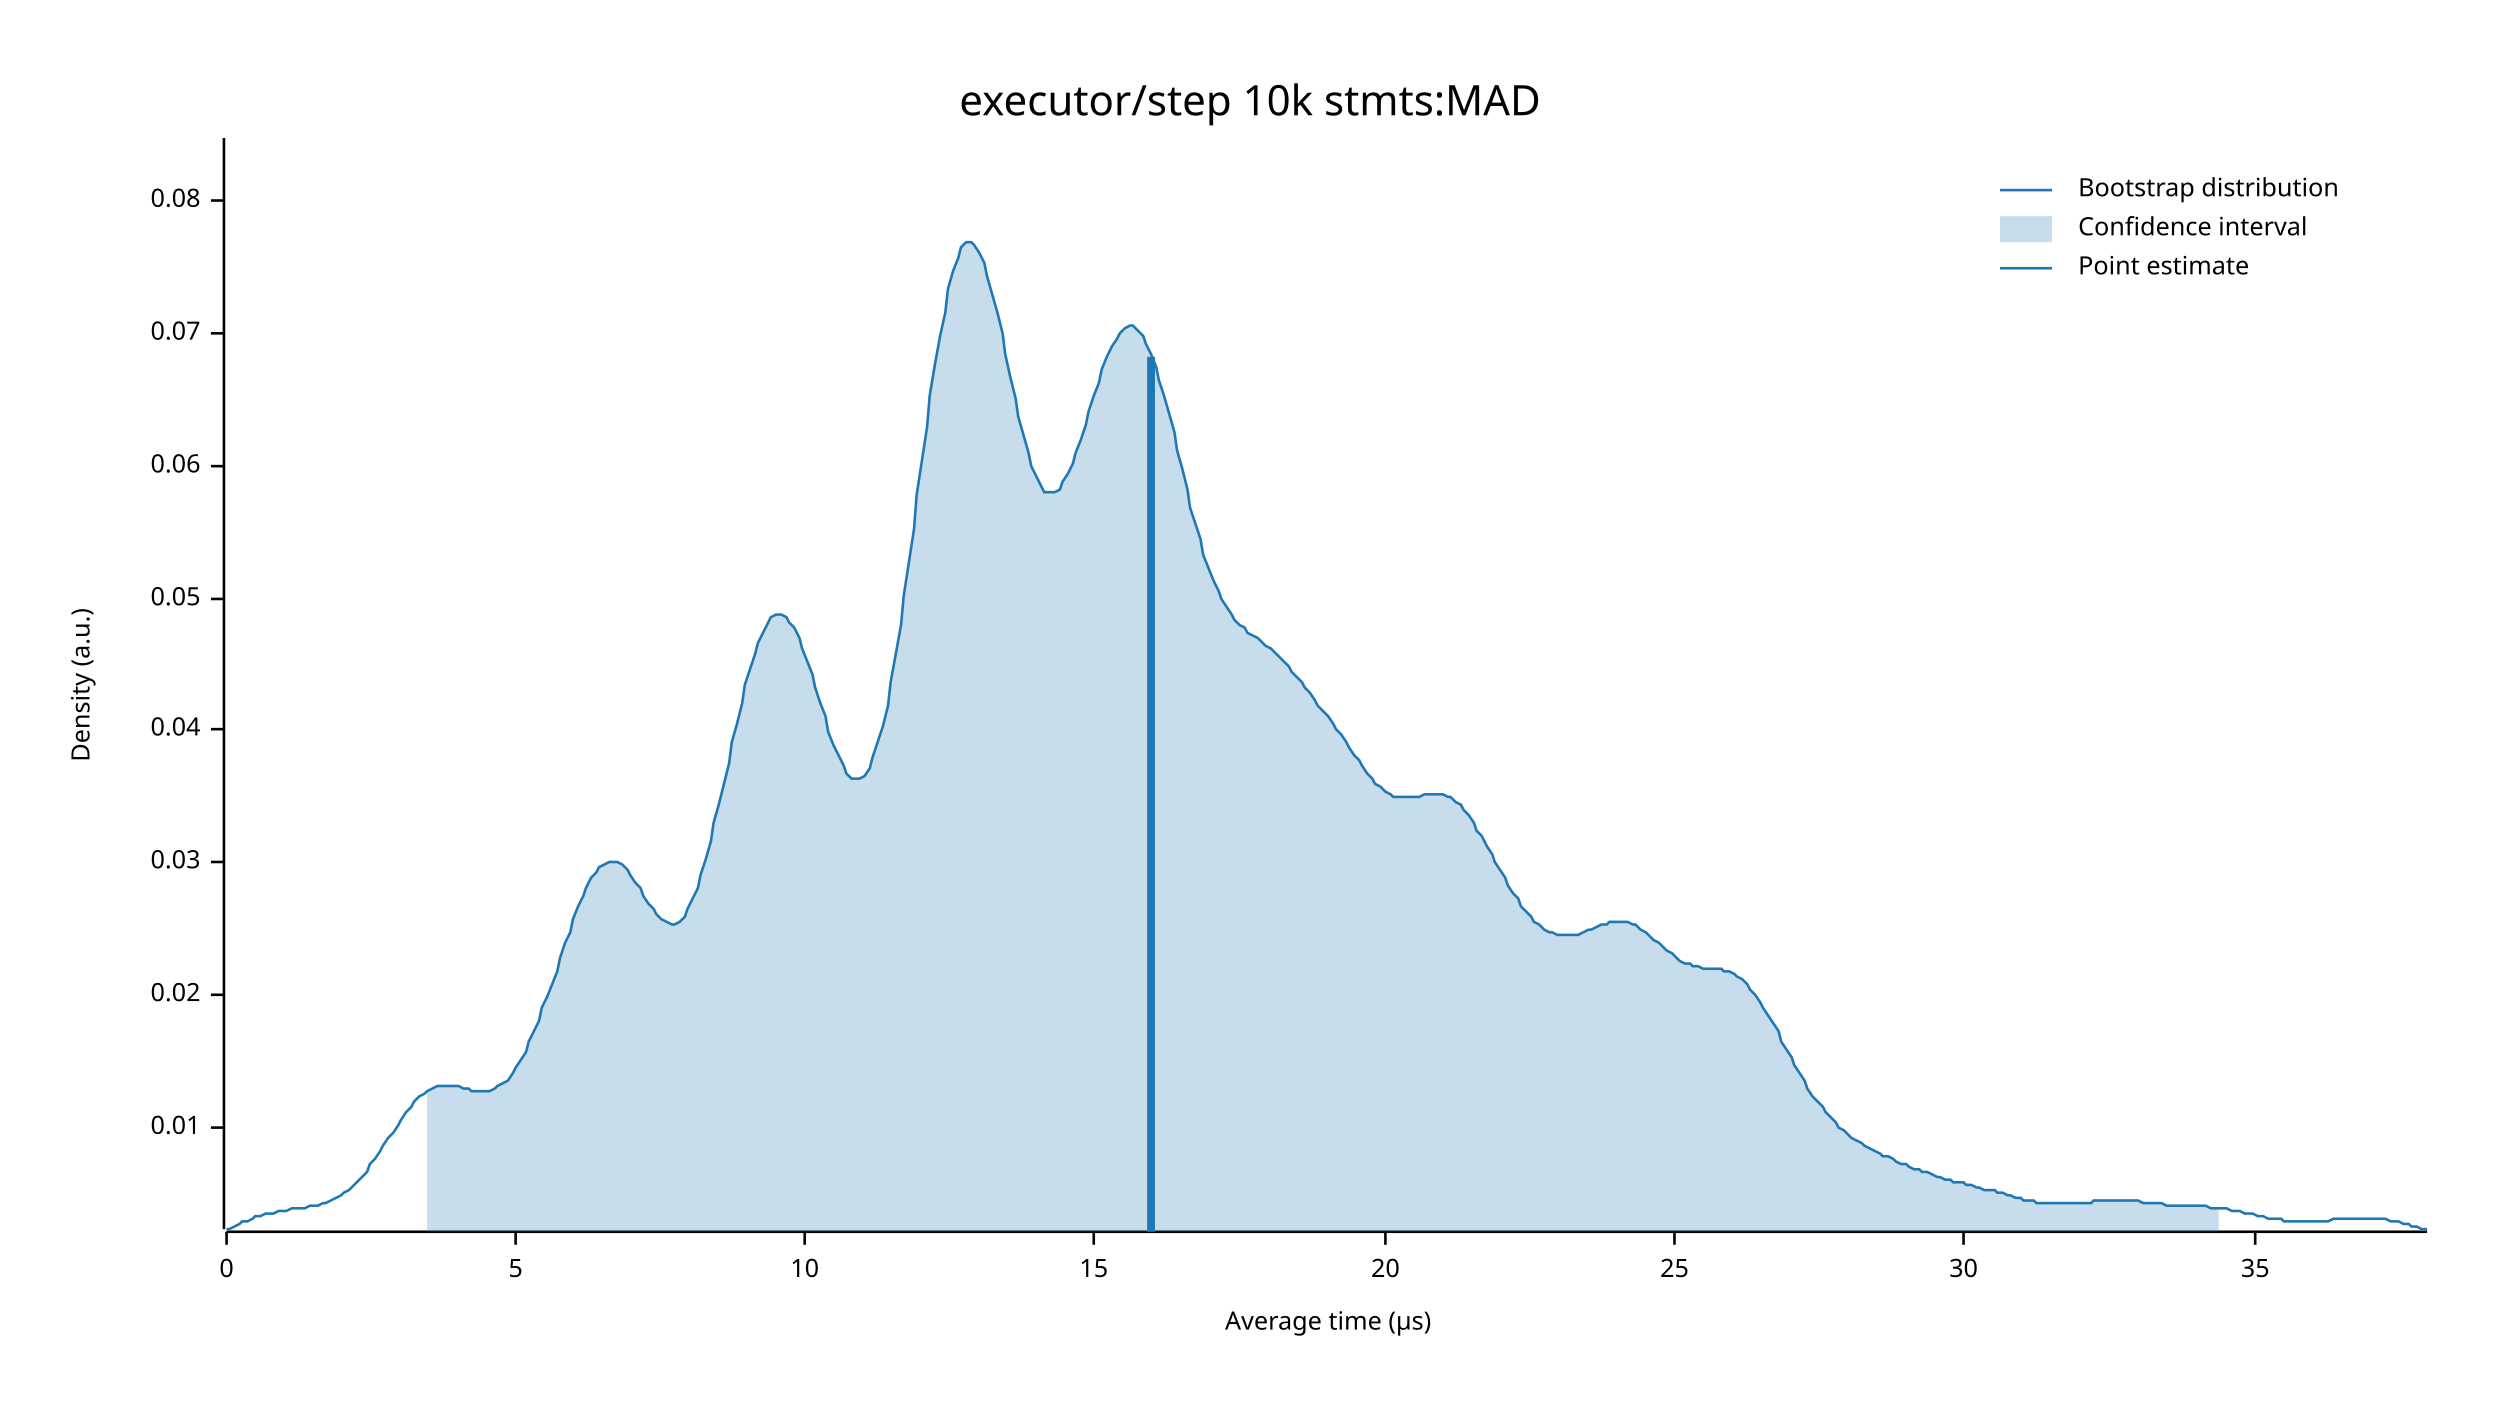
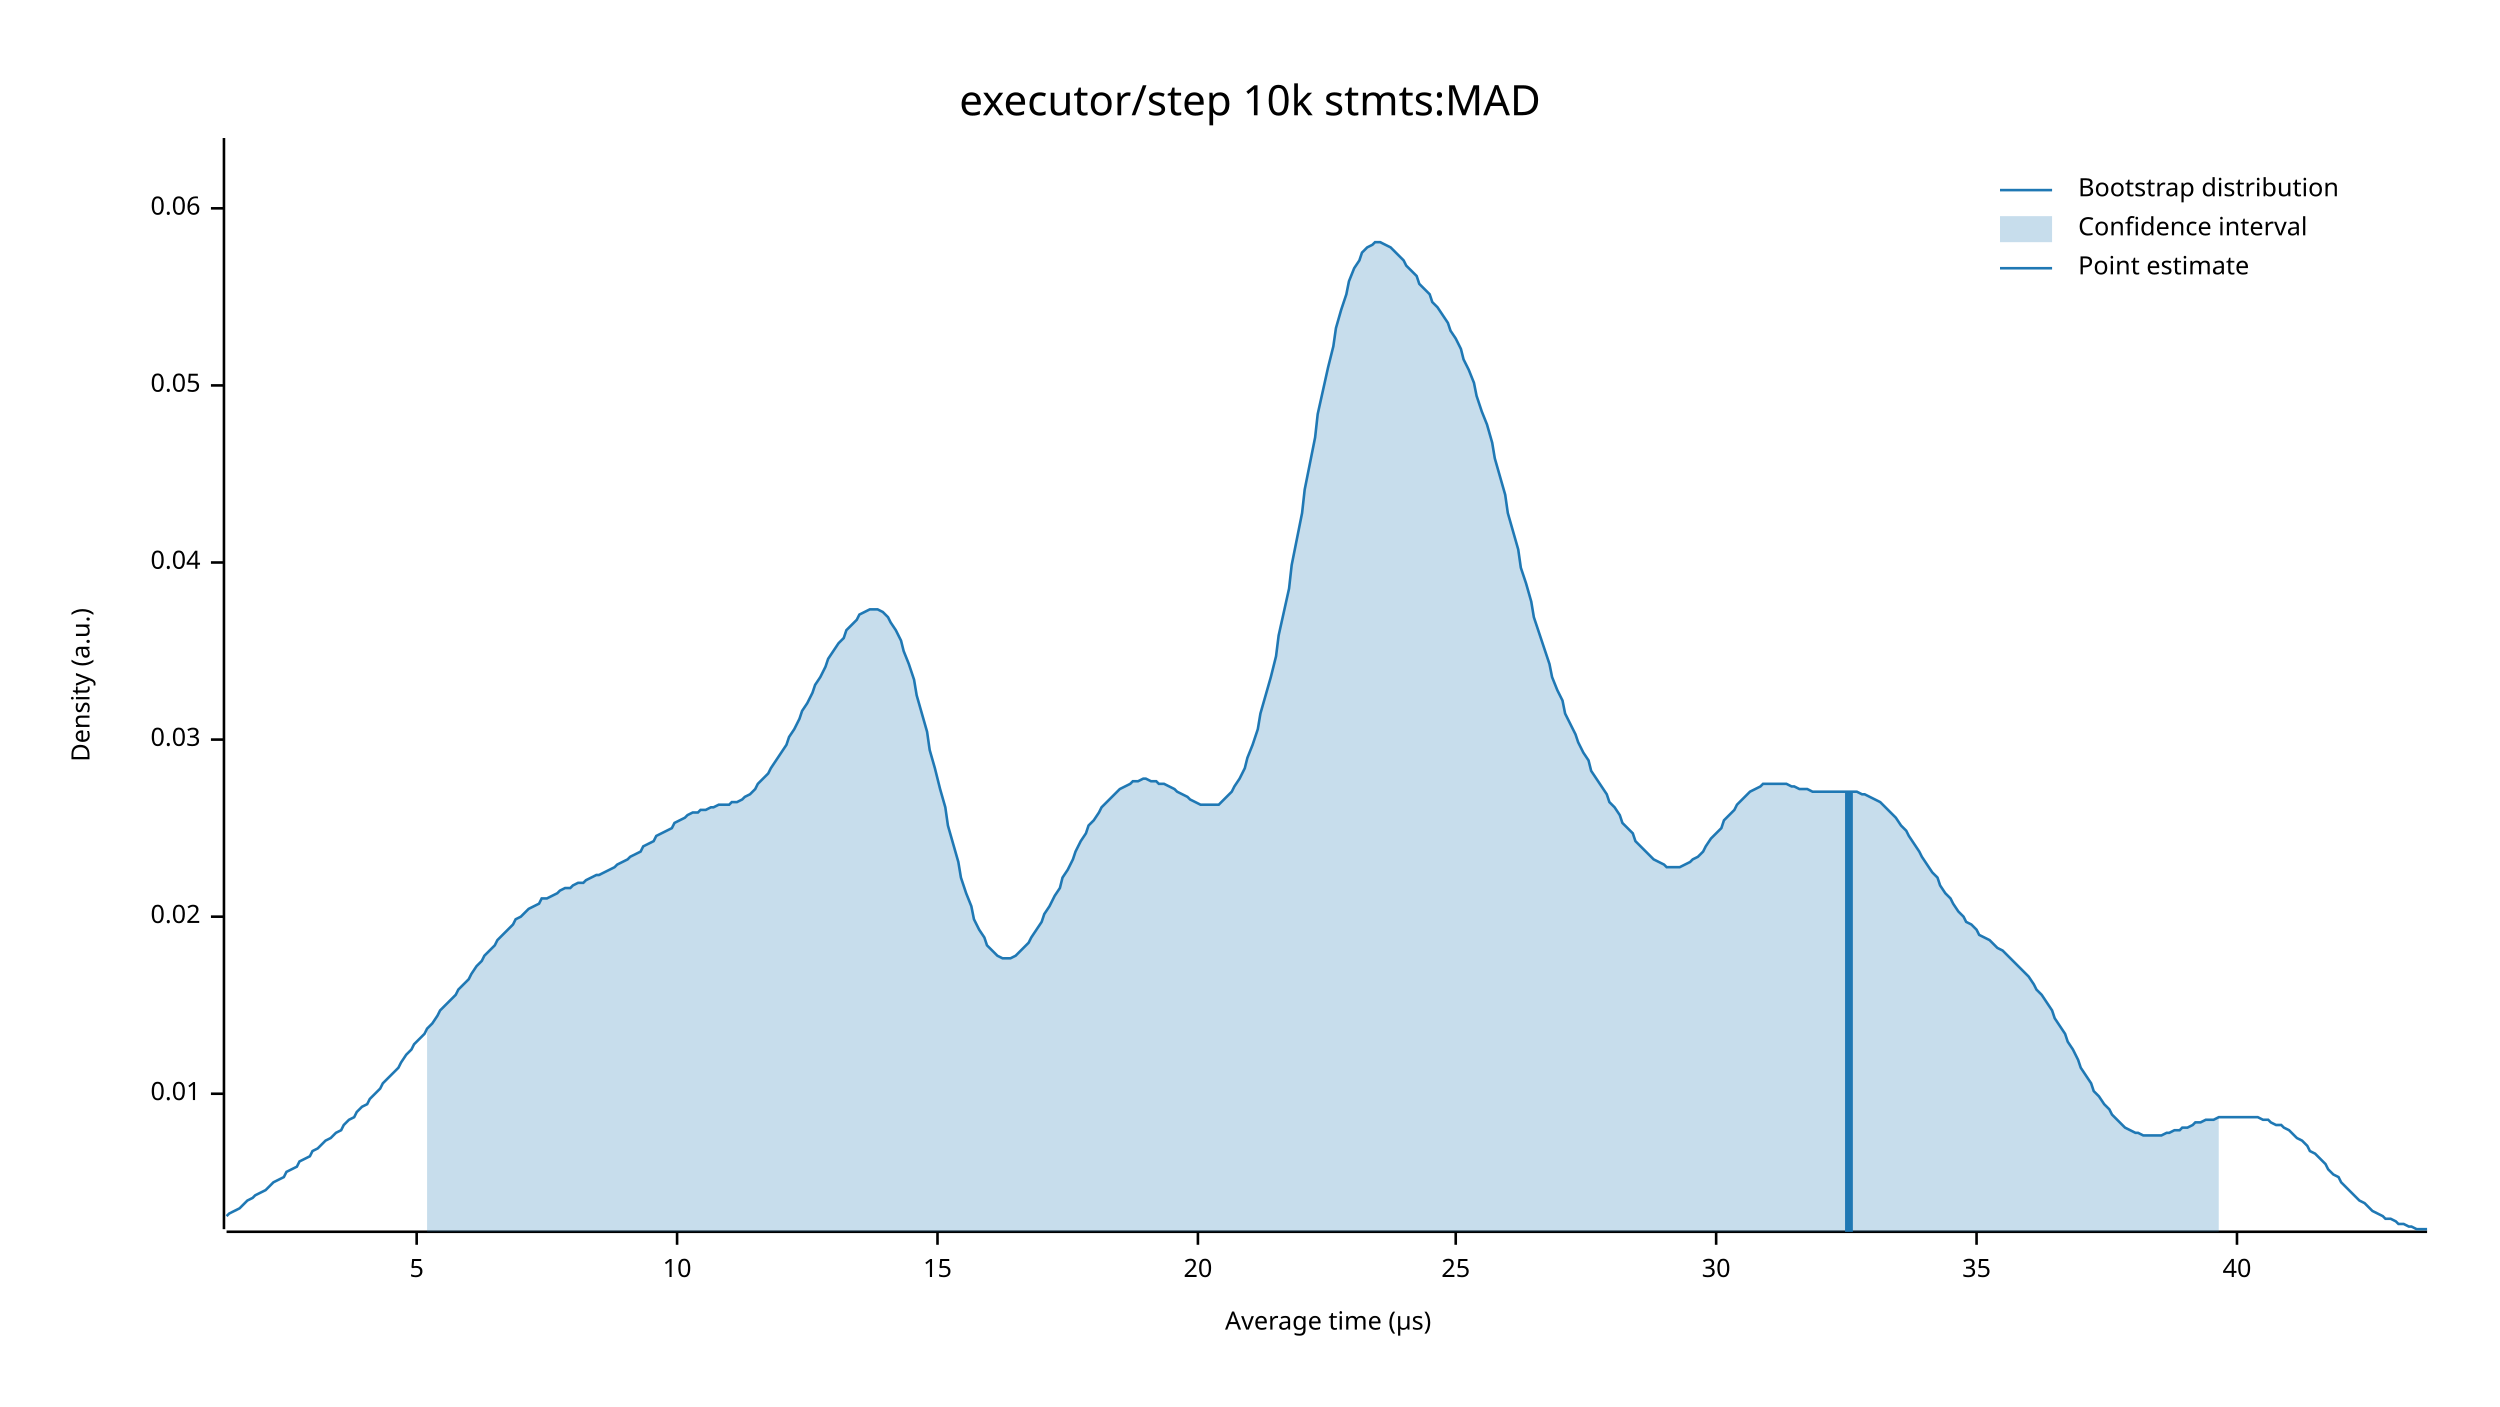
<svg xmlns="http://www.w3.org/2000/svg" width="960" height="540" viewBox="0 0 960 540">
  <text x="480" y="32" dy="0.76em" text-anchor="middle" font-family="sans-serif" font-size="16.129" opacity="1" fill="#000000">
executor/step 10k stmts:MAD
</text>
  <text x="27" y="263" dy="0.76em" text-anchor="middle" font-family="sans-serif" font-size="9.677" opacity="1" fill="#000000" transform="rotate(270, 27, 263)">
Density (a.u.)
</text>
  <text x="510" y="513" dy="-0.5ex" text-anchor="middle" font-family="sans-serif" font-size="9.677" opacity="1" fill="#000000">
Average time (µs)
</text>
  <polyline fill="none" opacity="1" stroke="#000000" stroke-width="1" points="86,53 86,472 " />
-   <text x="77" y="433" dy="0.5ex" text-anchor="end" font-family="sans-serif" font-size="9.677" opacity="1" fill="#000000">
+   <text x="77" y="420" dy="0.5ex" text-anchor="end" font-family="sans-serif" font-size="9.677" opacity="1" fill="#000000">
0.01
</text>
-   <polyline fill="none" opacity="1" stroke="#000000" stroke-width="1" points="81,433 86,433 " />
-   <text x="77" y="382" dy="0.5ex" text-anchor="end" font-family="sans-serif" font-size="9.677" opacity="1" fill="#000000">
+   <polyline fill="none" opacity="1" stroke="#000000" stroke-width="1" points="81,420 86,420 " />
+   <text x="77" y="352" dy="0.5ex" text-anchor="end" font-family="sans-serif" font-size="9.677" opacity="1" fill="#000000">
0.02
</text>
-   <polyline fill="none" opacity="1" stroke="#000000" stroke-width="1" points="81,382 86,382 " />
-   <text x="77" y="331" dy="0.5ex" text-anchor="end" font-family="sans-serif" font-size="9.677" opacity="1" fill="#000000">
+   <polyline fill="none" opacity="1" stroke="#000000" stroke-width="1" points="81,352 86,352 " />
+   <text x="77" y="284" dy="0.5ex" text-anchor="end" font-family="sans-serif" font-size="9.677" opacity="1" fill="#000000">
0.03
</text>
-   <polyline fill="none" opacity="1" stroke="#000000" stroke-width="1" points="81,331 86,331 " />
-   <text x="77" y="280" dy="0.5ex" text-anchor="end" font-family="sans-serif" font-size="9.677" opacity="1" fill="#000000">
+   <polyline fill="none" opacity="1" stroke="#000000" stroke-width="1" points="81,284 86,284 " />
+   <text x="77" y="216" dy="0.5ex" text-anchor="end" font-family="sans-serif" font-size="9.677" opacity="1" fill="#000000">
0.04
</text>
-   <polyline fill="none" opacity="1" stroke="#000000" stroke-width="1" points="81,280 86,280 " />
-   <text x="77" y="230" dy="0.5ex" text-anchor="end" font-family="sans-serif" font-size="9.677" opacity="1" fill="#000000">
+   <polyline fill="none" opacity="1" stroke="#000000" stroke-width="1" points="81,216 86,216 " />
+   <text x="77" y="148" dy="0.5ex" text-anchor="end" font-family="sans-serif" font-size="9.677" opacity="1" fill="#000000">
0.05
</text>
-   <polyline fill="none" opacity="1" stroke="#000000" stroke-width="1" points="81,230 86,230 " />
-   <text x="77" y="179" dy="0.5ex" text-anchor="end" font-family="sans-serif" font-size="9.677" opacity="1" fill="#000000">
+   <polyline fill="none" opacity="1" stroke="#000000" stroke-width="1" points="81,148 86,148 " />
+   <text x="77" y="80" dy="0.5ex" text-anchor="end" font-family="sans-serif" font-size="9.677" opacity="1" fill="#000000">
0.06
</text>
-   <polyline fill="none" opacity="1" stroke="#000000" stroke-width="1" points="81,179 86,179 " />
-   <text x="77" y="128" dy="0.5ex" text-anchor="end" font-family="sans-serif" font-size="9.677" opacity="1" fill="#000000">
- 0.07
- </text>
-   <polyline fill="none" opacity="1" stroke="#000000" stroke-width="1" points="81,128 86,128 " />
-   <text x="77" y="77" dy="0.5ex" text-anchor="end" font-family="sans-serif" font-size="9.677" opacity="1" fill="#000000">
- 0.08
- </text>
-   <polyline fill="none" opacity="1" stroke="#000000" stroke-width="1" points="81,77 86,77 " />
+   <polyline fill="none" opacity="1" stroke="#000000" stroke-width="1" points="81,80 86,80 " />
  <polyline fill="none" opacity="1" stroke="#000000" stroke-width="1" points="87,473 932,473 " />
-   <text x="87" y="483" dy="0.76em" text-anchor="middle" font-family="sans-serif" font-size="9.677" opacity="1" fill="#000000">
- 0
- </text>
-   <polyline fill="none" opacity="1" stroke="#000000" stroke-width="1" points="87,473 87,478 " />
-   <text x="198" y="483" dy="0.76em" text-anchor="middle" font-family="sans-serif" font-size="9.677" opacity="1" fill="#000000">
+   <text x="160" y="483" dy="0.76em" text-anchor="middle" font-family="sans-serif" font-size="9.677" opacity="1" fill="#000000">
5
</text>
-   <polyline fill="none" opacity="1" stroke="#000000" stroke-width="1" points="198,473 198,478 " />
-   <text x="309" y="483" dy="0.76em" text-anchor="middle" font-family="sans-serif" font-size="9.677" opacity="1" fill="#000000">
+   <polyline fill="none" opacity="1" stroke="#000000" stroke-width="1" points="160,473 160,478 " />
+   <text x="260" y="483" dy="0.76em" text-anchor="middle" font-family="sans-serif" font-size="9.677" opacity="1" fill="#000000">
10
</text>
-   <polyline fill="none" opacity="1" stroke="#000000" stroke-width="1" points="309,473 309,478 " />
-   <text x="420" y="483" dy="0.76em" text-anchor="middle" font-family="sans-serif" font-size="9.677" opacity="1" fill="#000000">
+   <polyline fill="none" opacity="1" stroke="#000000" stroke-width="1" points="260,473 260,478 " />
+   <text x="360" y="483" dy="0.76em" text-anchor="middle" font-family="sans-serif" font-size="9.677" opacity="1" fill="#000000">
15
</text>
-   <polyline fill="none" opacity="1" stroke="#000000" stroke-width="1" points="420,473 420,478 " />
-   <text x="532" y="483" dy="0.76em" text-anchor="middle" font-family="sans-serif" font-size="9.677" opacity="1" fill="#000000">
+   <polyline fill="none" opacity="1" stroke="#000000" stroke-width="1" points="360,473 360,478 " />
+   <text x="460" y="483" dy="0.76em" text-anchor="middle" font-family="sans-serif" font-size="9.677" opacity="1" fill="#000000">
20
</text>
-   <polyline fill="none" opacity="1" stroke="#000000" stroke-width="1" points="532,473 532,478 " />
-   <text x="643" y="483" dy="0.76em" text-anchor="middle" font-family="sans-serif" font-size="9.677" opacity="1" fill="#000000">
+   <polyline fill="none" opacity="1" stroke="#000000" stroke-width="1" points="460,473 460,478 " />
+   <text x="559" y="483" dy="0.76em" text-anchor="middle" font-family="sans-serif" font-size="9.677" opacity="1" fill="#000000">
25
</text>
-   <polyline fill="none" opacity="1" stroke="#000000" stroke-width="1" points="643,473 643,478 " />
-   <text x="754" y="483" dy="0.76em" text-anchor="middle" font-family="sans-serif" font-size="9.677" opacity="1" fill="#000000">
+   <polyline fill="none" opacity="1" stroke="#000000" stroke-width="1" points="559,473 559,478 " />
+   <text x="659" y="483" dy="0.76em" text-anchor="middle" font-family="sans-serif" font-size="9.677" opacity="1" fill="#000000">
30
</text>
-   <polyline fill="none" opacity="1" stroke="#000000" stroke-width="1" points="754,473 754,478 " />
-   <text x="866" y="483" dy="0.76em" text-anchor="middle" font-family="sans-serif" font-size="9.677" opacity="1" fill="#000000">
+   <polyline fill="none" opacity="1" stroke="#000000" stroke-width="1" points="659,473 659,478 " />
+   <text x="759" y="483" dy="0.76em" text-anchor="middle" font-family="sans-serif" font-size="9.677" opacity="1" fill="#000000">
35
</text>
-   <polyline fill="none" opacity="1" stroke="#000000" stroke-width="1" points="866,473 866,478 " />
-   <polyline fill="none" opacity="1" stroke="#1F78B4" stroke-width="1" points="87,472 88,472 90,471 92,470 93,469 95,469 97,468 98,467 100,467 102,466 103,466 105,466 107,465 109,465 110,465 112,464 114,464 115,464 117,464 119,463 120,463 122,463 124,462 125,462 127,461 129,460 131,459 132,458 134,457 136,455 137,454 139,452 141,450 142,447 144,445 146,442 147,440 149,437 151,435 153,432 154,430 156,427 158,425 159,423 161,421 163,420 164,419 166,418 168,417 169,417 171,417 173,417 175,417 176,417 178,418 180,418 181,419 183,419 185,419 186,419 188,419 190,418 191,417 193,416 195,415 197,412 198,410 200,407 202,404 203,400 205,396 207,392 208,387 210,383 212,378 214,373 215,368 217,362 219,358 220,353 222,348 224,344 225,341 227,337 229,335 230,333 232,332 234,331 236,331 237,331 239,332 241,334 242,336 244,339 246,341 247,344 249,347 251,349 252,351 254,353 256,354 258,355 259,355 261,354 263,352 264,349 266,345 268,341 269,336 271,330 273,323 274,316 276,309 278,301 280,293 281,285 283,278 285,270 286,263 288,257 290,251 291,247 293,243 295,239 296,237 298,236 300,236 302,237 303,239 305,241 307,245 308,249 310,254 312,259 313,264 315,270 317,275 318,281 320,286 322,290 324,294 325,297 327,299 329,299 330,299 332,298 334,295 335,291 337,285 339,279 341,271 342,262 344,251 346,240 347,229 349,216 351,203 352,190 354,177 356,164 357,152 359,140 361,129 363,120 364,111 366,104 368,99 369,95 371,93 373,93 374,94 376,97 378,101 379,106 381,113 383,120 385,128 386,136 388,145 390,153 391,160 393,167 395,174 396,179 398,183 400,187 401,189 403,189 405,189 407,188 408,185 410,182 412,178 413,174 415,169 417,163 418,158 420,152 422,147 423,142 425,137 427,133 429,130 430,128 432,126 434,125 435,125 437,127 439,129 440,132 442,136 444,141 445,146 447,152 449,159 451,166 452,173 454,180 456,188 457,195 459,201 461,207 462,213 464,218 466,223 468,227 469,230 471,233 473,236 474,238 476,240 478,241 479,243 481,244 483,245 484,246 486,248 488,249 490,251 491,252 493,254 495,256 496,258 498,260 500,262 501,264 503,266 505,269 506,271 508,273 510,275 512,278 513,280 515,282 517,285 518,287 520,290 522,292 523,294 525,297 527,299 528,301 530,302 532,304 534,305 535,306 537,306 539,306 540,306 542,306 544,306 545,306 547,305 549,305 550,305 552,305 554,305 556,306 557,306 559,308 561,309 562,311 564,313 566,316 567,319 569,321 571,325 573,328 574,331 576,334 578,337 579,340 581,343 583,345 584,348 586,350 588,352 589,354 591,355 593,357 595,358 596,358 598,359 600,359 601,359 603,359 605,359 606,359 608,358 610,357 611,357 613,356 615,355 617,355 618,354 620,354 622,354 623,354 625,354 627,355 628,355 630,357 632,358 633,359 635,361 637,362 639,364 640,365 642,366 644,368 645,369 647,370 649,370 650,371 652,371 654,372 655,372 657,372 659,372 661,372 662,373 664,373 666,374 667,375 669,376 671,378 672,380 674,382 676,385 677,387 679,390 681,393 683,396 684,400 686,403 688,406 689,409 691,412 693,415 694,418 696,421 698,423 700,425 701,427 703,429 705,431 706,433 708,434 710,436 711,437 713,438 715,439 716,440 718,441 720,442 722,443 723,444 725,444 727,445 728,446 730,447 732,447 733,448 735,449 737,449 738,450 740,450 742,451 744,452 745,452 747,453 749,453 750,454 752,454 754,454 755,455 757,455 759,456 760,456 762,457 764,457 766,457 767,458 769,458 771,459 772,459 774,460 776,460 777,461 779,461 781,461 782,462 784,462 786,462 788,462 789,462 791,462 793,462 794,462 796,462 798,462 799,462 801,462 803,462 804,461 806,461 808,461 810,461 811,461 813,461 815,461 816,461 818,461 820,461 821,461 823,462 825,462 827,462 828,462 830,462 832,463 833,463 835,463 837,463 838,463 840,463 842,463 843,463 845,463 847,463 849,464 850,464 852,464 854,464 855,464 857,465 859,465 860,465 862,466 864,466 865,466 867,467 869,467 871,468 872,468 874,468 876,468 877,469 879,469 881,469 882,469 884,469 886,469 887,469 889,469 891,469 893,469 894,469 896,468 898,468 899,468 901,468 903,468 904,468 906,468 908,468 909,468 911,468 913,468 915,468 916,468 918,469 920,469 921,469 923,470 925,470 926,471 928,471 930,472 932,472 " />
-   <polygon opacity="0.25" fill="#1F78B4" points="164,419 166,418 168,417 169,417 171,417 173,417 175,417 176,417 178,418 180,418 181,419 183,419 185,419 186,419 188,419 190,418 191,417 193,416 195,415 197,412 198,410 200,407 202,404 203,400 205,396 207,392 208,387 210,383 212,378 214,373 215,368 217,362 219,358 220,353 222,348 224,344 225,341 227,337 229,335 230,333 232,332 234,331 236,331 237,331 239,332 241,334 242,336 244,339 246,341 247,344 249,347 251,349 252,351 254,353 256,354 258,355 259,355 261,354 263,352 264,349 266,345 268,341 269,336 271,330 273,323 274,316 276,309 278,301 280,293 281,285 283,278 285,270 286,263 288,257 290,251 291,247 293,243 295,239 296,237 298,236 300,236 302,237 303,239 305,241 307,245 308,249 310,254 312,259 313,264 315,270 317,275 318,281 320,286 322,290 324,294 325,297 327,299 329,299 330,299 332,298 334,295 335,291 337,285 339,279 341,271 342,262 344,251 346,240 347,229 349,216 351,203 352,190 354,177 356,164 357,152 359,140 361,129 363,120 364,111 366,104 368,99 369,95 371,93 373,93 374,94 376,97 378,101 379,106 381,113 383,120 385,128 386,136 388,145 390,153 391,160 393,167 395,174 396,179 398,183 400,187 401,189 403,189 405,189 407,188 408,185 410,182 412,178 413,174 415,169 417,163 418,158 420,152 422,147 423,142 425,137 427,133 429,130 430,128 432,126 434,125 435,125 437,127 439,129 440,132 442,136 444,141 445,146 447,152 449,159 451,166 452,173 454,180 456,188 457,195 459,201 461,207 462,213 464,218 466,223 468,227 469,230 471,233 473,236 474,238 476,240 478,241 479,243 481,244 483,245 484,246 486,248 488,249 490,251 491,252 493,254 495,256 496,258 498,260 500,262 501,264 503,266 505,269 506,271 508,273 510,275 512,278 513,280 515,282 517,285 518,287 520,290 522,292 523,294 525,297 527,299 528,301 530,302 532,304 534,305 535,306 537,306 539,306 540,306 542,306 544,306 545,306 547,305 549,305 550,305 552,305 554,305 556,306 557,306 559,308 561,309 562,311 564,313 566,316 567,319 569,321 571,325 573,328 574,331 576,334 578,337 579,340 581,343 583,345 584,348 586,350 588,352 589,354 591,355 593,357 595,358 596,358 598,359 600,359 601,359 603,359 605,359 606,359 608,358 610,357 611,357 613,356 615,355 617,355 618,354 620,354 622,354 623,354 625,354 627,355 628,355 630,357 632,358 633,359 635,361 637,362 639,364 640,365 642,366 644,368 645,369 647,370 649,370 650,371 652,371 654,372 655,372 657,372 659,372 661,372 662,373 664,373 666,374 667,375 669,376 671,378 672,380 674,382 676,385 677,387 679,390 681,393 683,396 684,400 686,403 688,406 689,409 691,412 693,415 694,418 696,421 698,423 700,425 701,427 703,429 705,431 706,433 708,434 710,436 711,437 713,438 715,439 716,440 718,441 720,442 722,443 723,444 725,444 727,445 728,446 730,447 732,447 733,448 735,449 737,449 738,450 740,450 742,451 744,452 745,452 747,453 749,453 750,454 752,454 754,454 755,455 757,455 759,456 760,456 762,457 764,457 766,457 767,458 769,458 771,459 772,459 774,460 776,460 777,461 779,461 781,461 782,462 784,462 786,462 788,462 789,462 791,462 793,462 794,462 796,462 798,462 799,462 801,462 803,462 804,461 806,461 808,461 810,461 811,461 813,461 815,461 816,461 818,461 820,461 821,461 823,462 825,462 827,462 828,462 830,462 832,463 833,463 835,463 837,463 838,463 840,463 842,463 843,463 845,463 847,463 849,464 850,464 852,464 852,473 164,473 " />
-   <polyline fill="none" opacity="1" stroke="#1F78B4" stroke-width="3" points="442,473 442,137 " />
+   <polyline fill="none" opacity="1" stroke="#000000" stroke-width="1" points="759,473 759,478 " />
+   <text x="859" y="483" dy="0.76em" text-anchor="middle" font-family="sans-serif" font-size="9.677" opacity="1" fill="#000000">
+ 40
+ </text>
+   <polyline fill="none" opacity="1" stroke="#000000" stroke-width="1" points="859,473 859,478 " />
+   <polyline fill="none" opacity="1" stroke="#1F78B4" stroke-width="1" points="87,467 88,466 90,465 92,464 93,463 95,461 97,460 98,459 100,458 102,457 103,456 105,454 107,453 109,452 110,450 112,449 114,448 115,446 117,445 119,444 120,442 122,441 124,439 125,438 127,437 129,435 131,434 132,432 134,430 136,429 137,427 139,425 141,424 142,422 144,420 146,418 147,416 149,414 151,412 153,410 154,408 156,405 158,403 159,401 161,399 163,397 164,395 166,393 168,390 169,388 171,386 173,384 175,382 176,380 178,378 180,376 181,374 183,371 185,369 186,367 188,365 190,363 191,361 193,359 195,357 197,355 198,353 200,352 202,350 203,349 205,348 207,347 208,345 210,345 212,344 214,343 215,342 217,341 219,341 220,340 222,339 224,339 225,338 227,337 229,336 230,336 232,335 234,334 236,333 237,332 239,331 241,330 242,329 244,328 246,327 247,325 249,324 251,323 252,321 254,320 256,319 258,318 259,316 261,315 263,314 264,313 266,312 268,312 269,311 271,311 273,310 274,310 276,309 278,309 280,309 281,308 283,308 285,307 286,306 288,305 290,303 291,301 293,299 295,297 296,295 298,292 300,289 302,286 303,283 305,280 307,276 308,273 310,270 312,266 313,263 315,260 317,256 318,253 320,250 322,247 324,245 325,242 327,240 329,238 330,236 332,235 334,234 335,234 337,234 339,235 341,237 342,239 344,242 346,246 347,250 349,255 351,261 352,267 354,274 356,281 357,288 359,295 361,303 363,310 364,317 366,324 368,331 369,337 371,343 373,348 374,353 376,357 378,360 379,363 381,365 383,367 385,368 386,368 388,368 390,367 391,366 393,364 395,362 396,360 398,357 400,354 401,351 403,348 405,344 407,341 408,337 410,334 412,330 413,327 415,323 417,320 418,317 420,315 422,312 423,310 425,308 427,306 429,304 430,303 432,302 434,301 435,300 437,300 439,299 440,299 442,300 444,300 445,301 447,301 449,302 451,303 452,304 454,305 456,306 457,307 459,308 461,309 462,309 464,309 466,309 468,309 469,308 471,306 473,304 474,302 476,299 478,295 479,291 481,286 483,280 484,274 486,267 488,260 490,252 491,244 493,235 495,226 496,217 498,207 500,197 501,188 503,178 505,168 506,159 508,150 510,141 512,133 513,126 515,119 517,113 518,108 520,103 522,100 523,97 525,95 527,94 528,93 530,93 532,94 534,95 535,96 537,98 539,100 540,102 542,104 544,106 545,109 547,111 549,113 550,116 552,118 554,121 556,124 557,127 559,130 561,134 562,138 564,142 566,147 567,152 569,158 571,163 573,170 574,176 576,183 578,190 579,197 581,204 583,211 584,218 586,224 588,231 589,237 591,243 593,249 595,255 596,260 598,265 600,269 601,274 603,278 605,282 606,285 608,289 610,292 611,296 613,299 615,302 617,305 618,308 620,310 622,313 623,316 625,318 627,320 628,323 630,325 632,327 633,328 635,330 637,331 639,332 640,333 642,333 644,333 645,333 647,332 649,331 650,330 652,329 654,327 655,325 657,322 659,320 661,318 662,315 664,313 666,311 667,309 669,307 671,305 672,304 674,303 676,302 677,301 679,301 681,301 683,301 684,301 686,301 688,302 689,302 691,303 693,303 694,303 696,304 698,304 700,304 701,304 703,304 705,304 706,304 708,304 710,304 711,304 713,304 715,305 716,305 718,306 720,307 722,308 723,309 725,311 727,313 728,314 730,317 732,319 733,321 735,324 737,327 738,329 740,332 742,335 744,337 745,340 747,343 749,345 750,347 752,350 754,352 755,354 757,355 759,357 760,359 762,360 764,361 766,363 767,364 769,365 771,367 772,368 774,370 776,372 777,373 779,375 781,378 782,380 784,382 786,385 788,388 789,391 791,394 793,397 794,400 796,403 798,407 799,410 801,413 803,416 804,419 806,421 808,424 810,426 811,428 813,430 815,432 816,433 818,434 820,435 821,435 823,436 825,436 827,436 828,436 830,436 832,435 833,435 835,434 837,434 838,433 840,433 842,432 843,431 845,431 847,430 849,430 850,430 852,429 854,429 855,429 857,429 859,429 860,429 862,429 864,429 865,429 867,429 869,430 871,430 872,431 874,432 876,432 877,433 879,434 881,436 882,437 884,438 886,440 887,442 889,443 891,445 893,447 894,449 896,451 898,452 899,454 901,456 903,458 904,459 906,461 908,462 909,463 911,465 913,466 915,467 916,468 918,468 920,469 921,470 923,470 925,471 926,471 928,472 930,472 932,472 " />
+   <polygon opacity="0.25" fill="#1F78B4" points="164,395 166,393 168,390 169,388 171,386 173,384 175,382 176,380 178,378 180,376 181,374 183,371 185,369 186,367 188,365 190,363 191,361 193,359 195,357 197,355 198,353 200,352 202,350 203,349 205,348 207,347 208,345 210,345 212,344 214,343 215,342 217,341 219,341 220,340 222,339 224,339 225,338 227,337 229,336 230,336 232,335 234,334 236,333 237,332 239,331 241,330 242,329 244,328 246,327 247,325 249,324 251,323 252,321 254,320 256,319 258,318 259,316 261,315 263,314 264,313 266,312 268,312 269,311 271,311 273,310 274,310 276,309 278,309 280,309 281,308 283,308 285,307 286,306 288,305 290,303 291,301 293,299 295,297 296,295 298,292 300,289 302,286 303,283 305,280 307,276 308,273 310,270 312,266 313,263 315,260 317,256 318,253 320,250 322,247 324,245 325,242 327,240 329,238 330,236 332,235 334,234 335,234 337,234 339,235 341,237 342,239 344,242 346,246 347,250 349,255 351,261 352,267 354,274 356,281 357,288 359,295 361,303 363,310 364,317 366,324 368,331 369,337 371,343 373,348 374,353 376,357 378,360 379,363 381,365 383,367 385,368 386,368 388,368 390,367 391,366 393,364 395,362 396,360 398,357 400,354 401,351 403,348 405,344 407,341 408,337 410,334 412,330 413,327 415,323 417,320 418,317 420,315 422,312 423,310 425,308 427,306 429,304 430,303 432,302 434,301 435,300 437,300 439,299 440,299 442,300 444,300 445,301 447,301 449,302 451,303 452,304 454,305 456,306 457,307 459,308 461,309 462,309 464,309 466,309 468,309 469,308 471,306 473,304 474,302 476,299 478,295 479,291 481,286 483,280 484,274 486,267 488,260 490,252 491,244 493,235 495,226 496,217 498,207 500,197 501,188 503,178 505,168 506,159 508,150 510,141 512,133 513,126 515,119 517,113 518,108 520,103 522,100 523,97 525,95 527,94 528,93 530,93 532,94 534,95 535,96 537,98 539,100 540,102 542,104 544,106 545,109 547,111 549,113 550,116 552,118 554,121 556,124 557,127 559,130 561,134 562,138 564,142 566,147 567,152 569,158 571,163 573,170 574,176 576,183 578,190 579,197 581,204 583,211 584,218 586,224 588,231 589,237 591,243 593,249 595,255 596,260 598,265 600,269 601,274 603,278 605,282 606,285 608,289 610,292 611,296 613,299 615,302 617,305 618,308 620,310 622,313 623,316 625,318 627,320 628,323 630,325 632,327 633,328 635,330 637,331 639,332 640,333 642,333 644,333 645,333 647,332 649,331 650,330 652,329 654,327 655,325 657,322 659,320 661,318 662,315 664,313 666,311 667,309 669,307 671,305 672,304 674,303 676,302 677,301 679,301 681,301 683,301 684,301 686,301 688,302 689,302 691,303 693,303 694,303 696,304 698,304 700,304 701,304 703,304 705,304 706,304 708,304 710,304 711,304 713,304 715,305 716,305 718,306 720,307 722,308 723,309 725,311 727,313 728,314 730,317 732,319 733,321 735,324 737,327 738,329 740,332 742,335 744,337 745,340 747,343 749,345 750,347 752,350 754,352 755,354 757,355 759,357 760,359 762,360 764,361 766,363 767,364 769,365 771,367 772,368 774,370 776,372 777,373 779,375 781,378 782,380 784,382 786,385 788,388 789,391 791,394 793,397 794,400 796,403 798,407 799,410 801,413 803,416 804,419 806,421 808,424 810,426 811,428 813,430 815,432 816,433 818,434 820,435 821,435 823,436 825,436 827,436 828,436 830,436 832,435 833,435 835,434 837,434 838,433 840,433 842,432 843,431 845,431 847,430 849,430 850,430 852,429 852,473 164,473 " />
+   <polyline fill="none" opacity="1" stroke="#1F78B4" stroke-width="3" points="710,473 710,304 " />
  <text x="798" y="68" dy="0.76em" text-anchor="start" font-family="sans-serif" font-size="9.677" opacity="1" fill="#000000">
Bootstrap distribution
</text>
  <text x="798" y="83" dy="0.76em" text-anchor="start" font-family="sans-serif" font-size="9.677" opacity="1" fill="#000000">
Confidence interval
</text>
  <text x="798" y="98" dy="0.76em" text-anchor="start" font-family="sans-serif" font-size="9.677" opacity="1" fill="#000000">
Point estimate
</text>
  <polyline fill="none" opacity="1" stroke="#1F78B4" stroke-width="1" points="768,73 788,73 " />
  <rect x="768" y="83" width="20" height="10" opacity="0.25" fill="#1F78B4" stroke="none" />
  <polyline fill="none" opacity="1" stroke="#1F78B4" stroke-width="1" points="768,103 788,103 " />
</svg>
